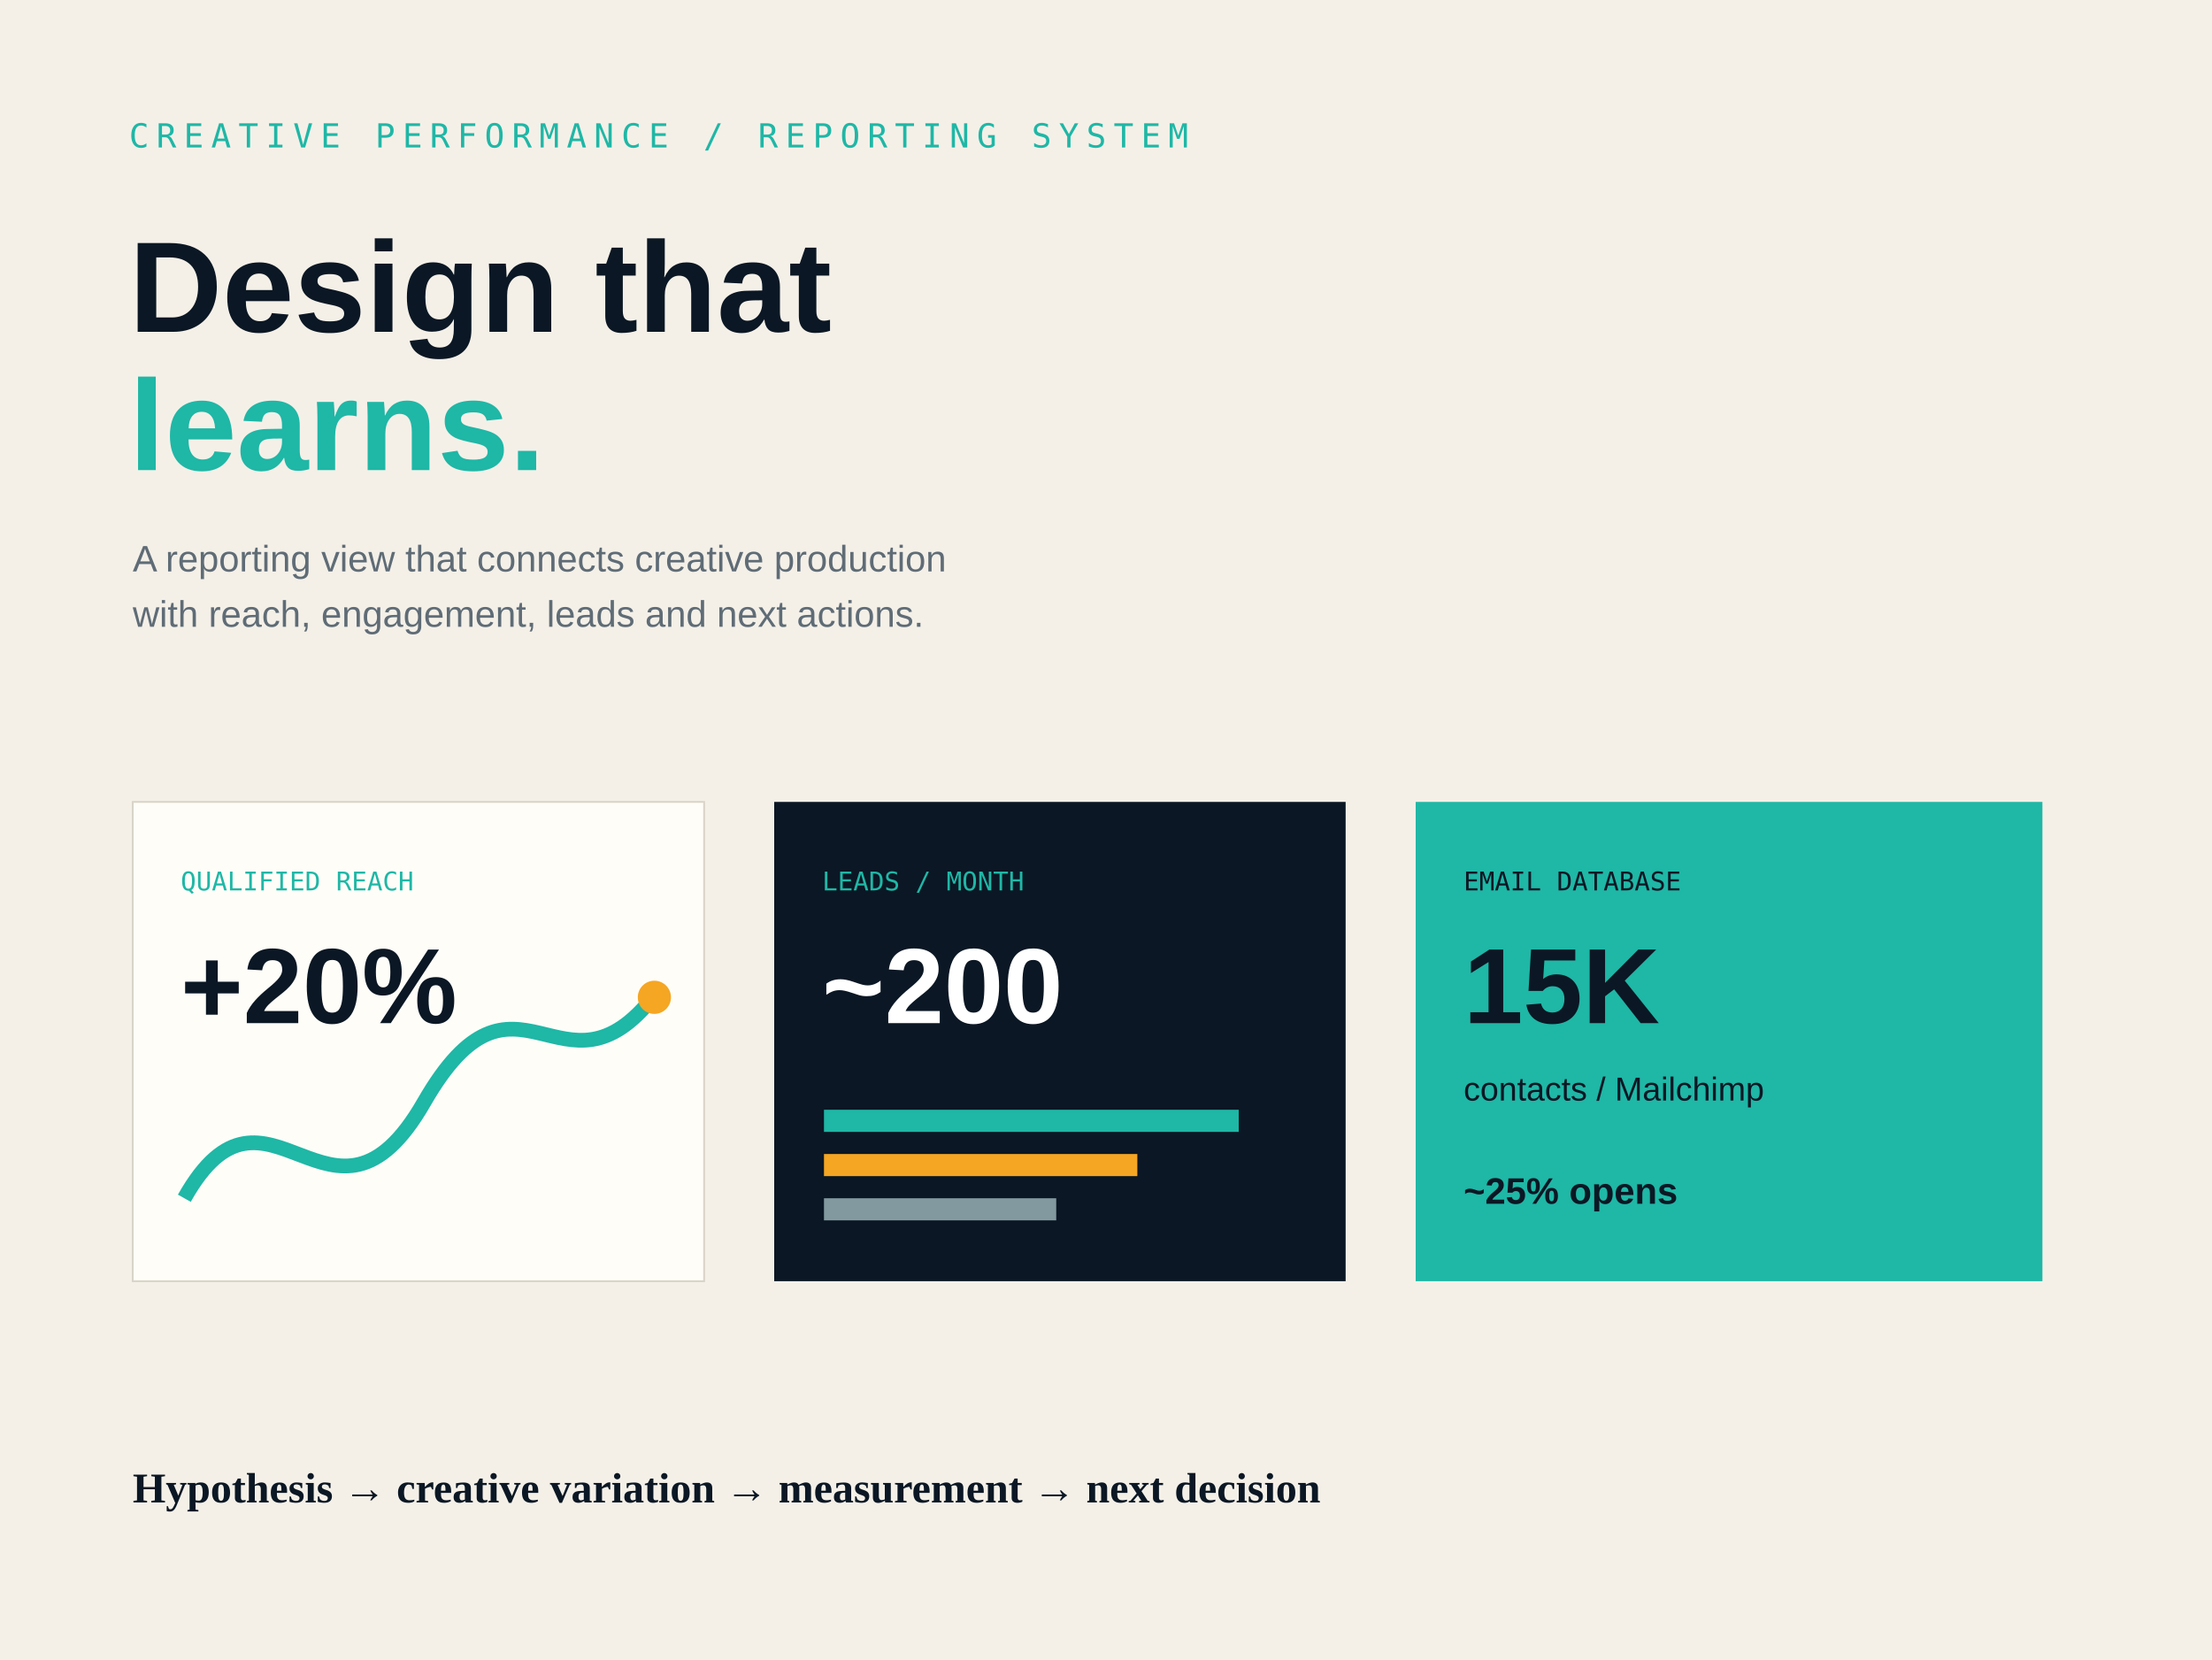
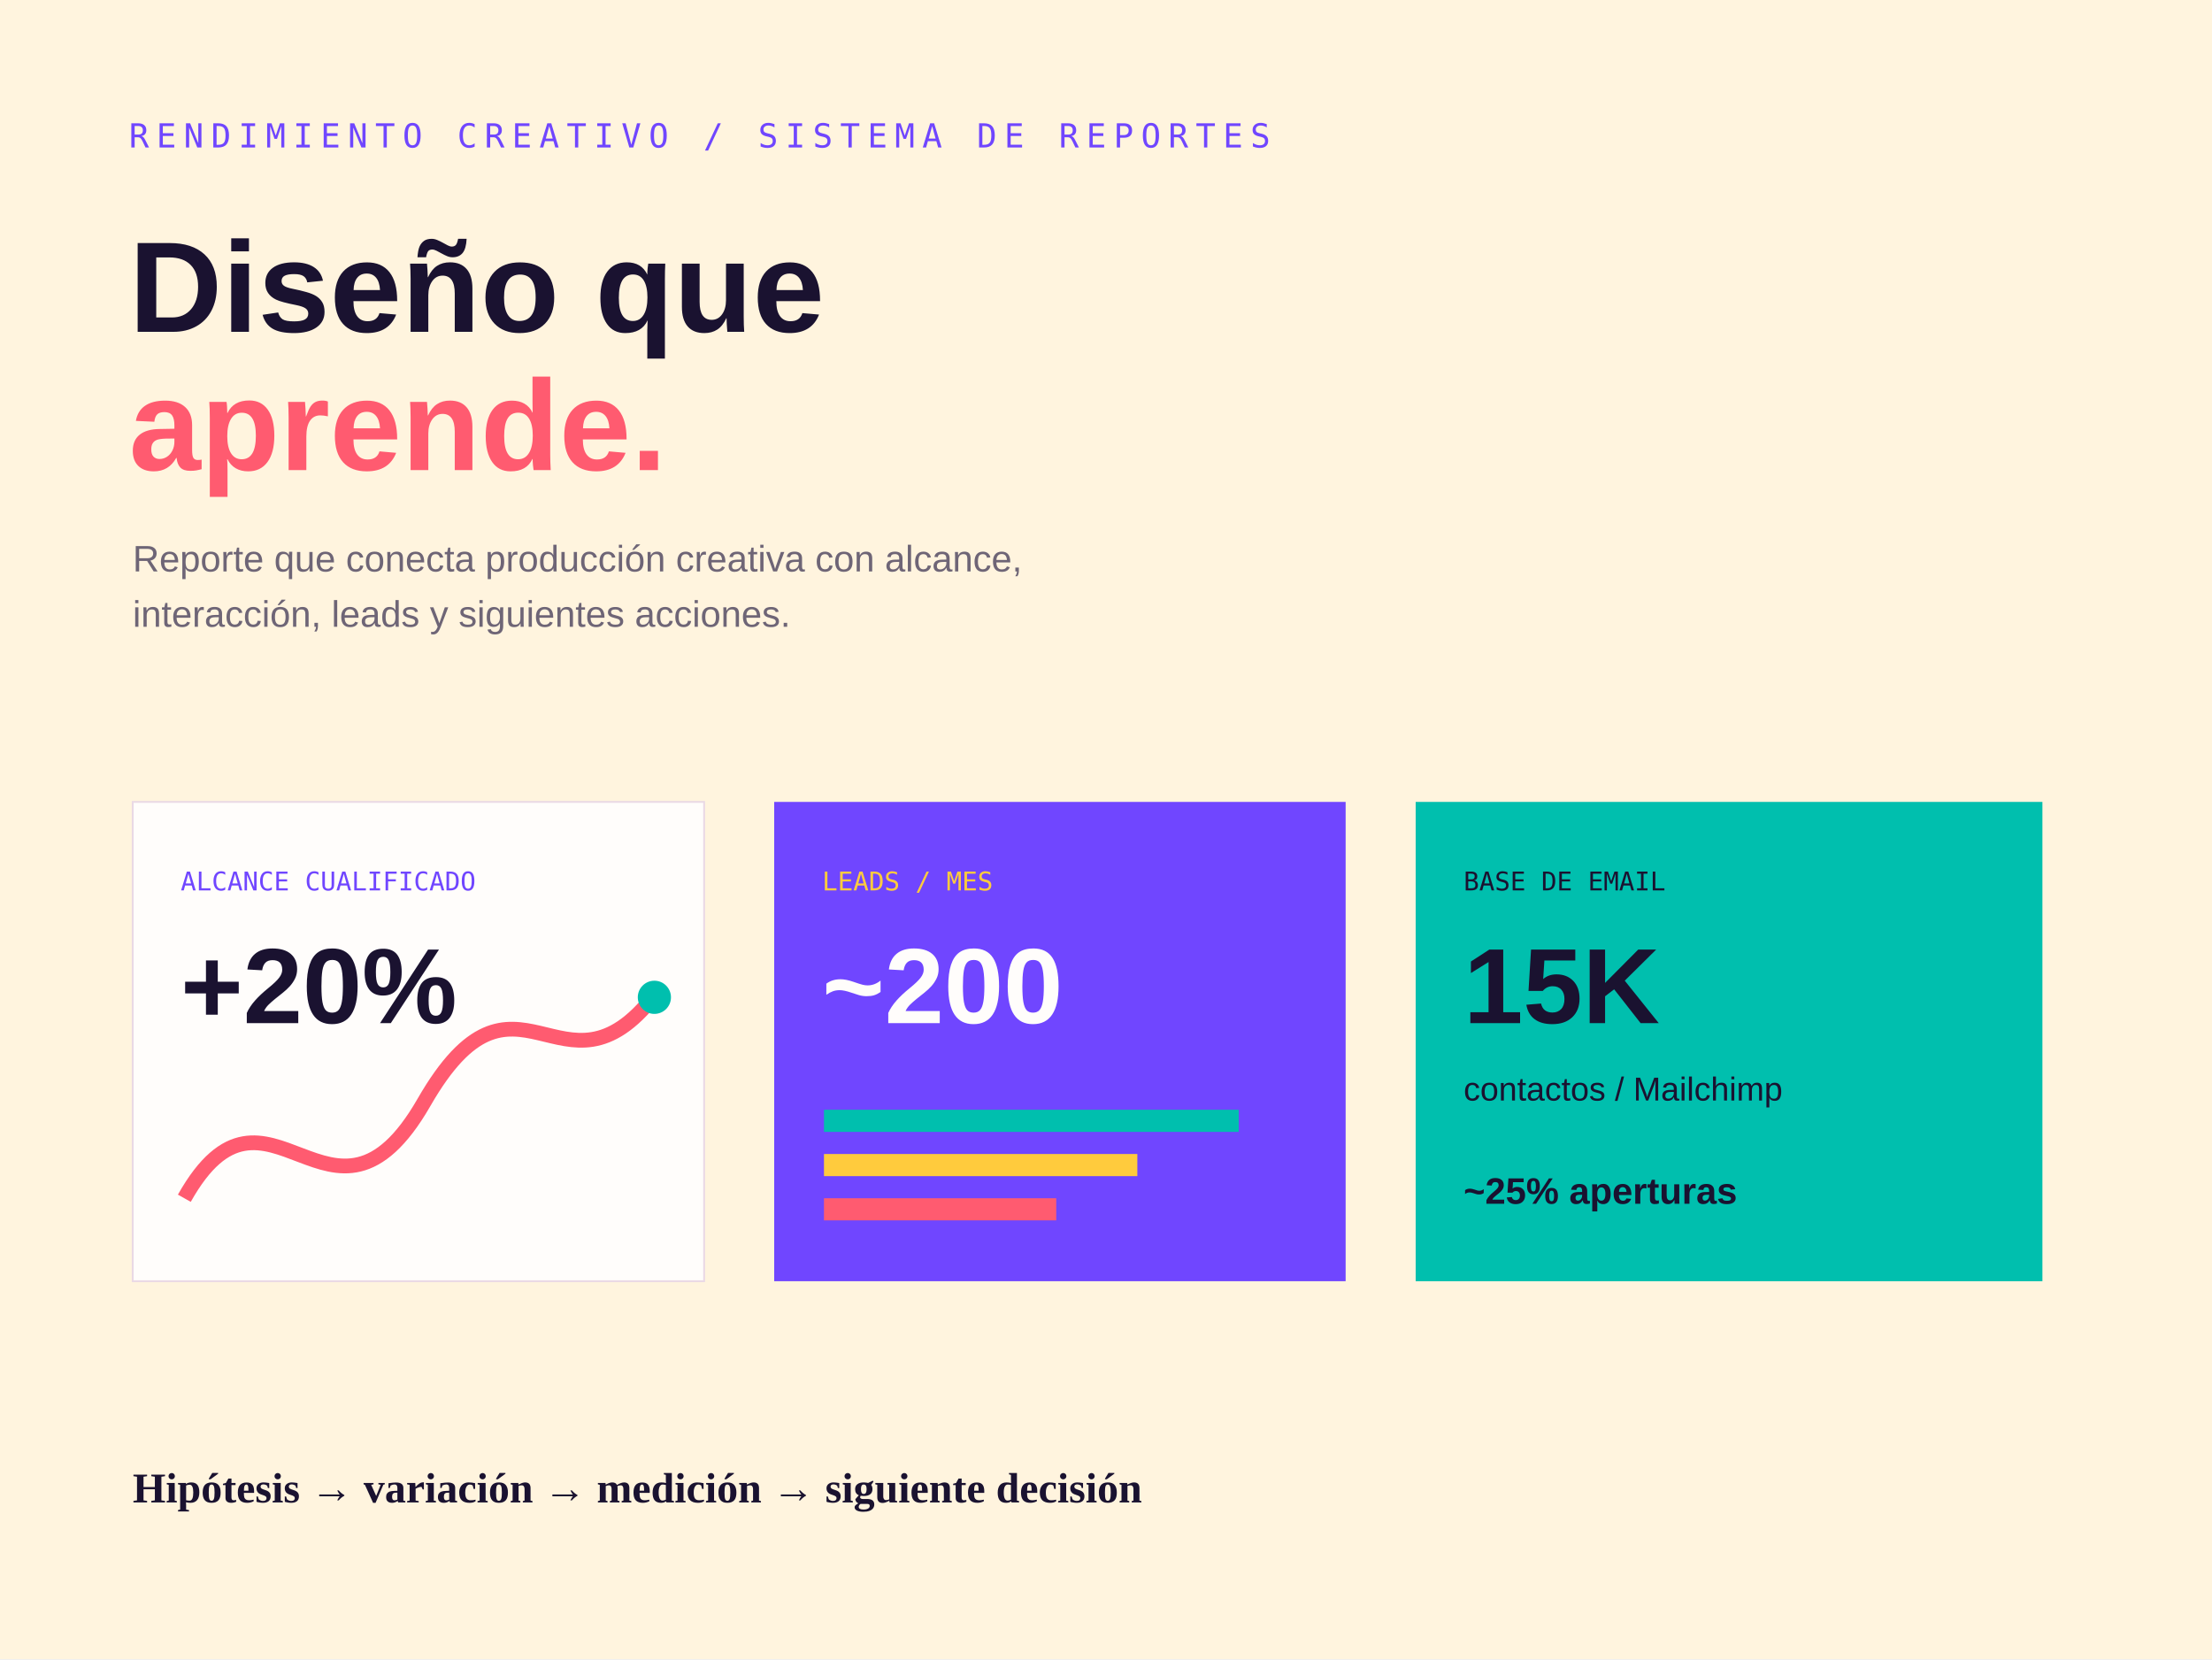
<svg xmlns="http://www.w3.org/2000/svg" viewBox="0 0 1200 900" role="img" aria-labelledby="title desc">
-   <rect width="1200" height="900" fill="#f4f0e8" />
+   <rect width="1200" height="900" fill="#fff4de" />
  <g font-family="Arial,sans-serif">
-     <text x="70" y="80" fill="#1fb7a6" font-family="monospace" font-size="18" letter-spacing="4">CREATIVE PERFORMANCE / REPORTING SYSTEM</text>
-     <text x="70" y="180" fill="#0b1724" font-size="70" font-weight="700">Design that</text>
-     <text x="70" y="255" fill="#1fb7a6" font-size="70" font-weight="700">learns.</text>
-     <text x="72" y="310" fill="#5f6c76" font-size="20">A reporting view that connects creative production</text>
-     <text x="72" y="340" fill="#5f6c76" font-size="20">with reach, engagement, leads and next actions.</text>
+     <text x="70" y="80" fill="#7046ff" font-family="monospace" font-size="18" letter-spacing="4">RENDIMIENTO CREATIVO / SISTEMA DE REPORTES</text>
+     <text x="70" y="180" fill="#1a1230" font-size="70" font-weight="700">Diseño que</text>
+     <text x="70" y="255" fill="#ff5b70" font-size="70" font-weight="700">aprende.</text>
+     <text x="72" y="310" fill="#6e6576" font-size="20">Reporte que conecta producción creativa con alcance,</text>
+     <text x="72" y="340" fill="#6e6576" font-size="20">interacción, leads y siguientes acciones.</text>
    <g transform="translate(72 435)">
-       <rect width="310" height="260" fill="#fffdf8" stroke="#d9d4c9" />
-       <text x="26" y="48" fill="#1fb7a6" font-family="monospace" font-size="14">QUALIFIED REACH</text>
-       <text x="26" y="120" fill="#0b1724" font-size="58" font-weight="700">+20%</text>
-       <path d="M28 215c45-80 80 35 130-52s75 6 125-58" fill="none" stroke="#1fb7a6" stroke-width="8" />
-       <circle cx="283" cy="106" r="9" fill="#f5a623" />
+       <rect width="310" height="260" fill="#fffdfb" stroke="#ead9e5" />
+       <text x="26" y="48" fill="#7046ff" font-family="monospace" font-size="14">ALCANCE CUALIFICADO</text>
+       <text x="26" y="120" fill="#1a1230" font-size="58" font-weight="700">+20%</text>
+       <path d="M28 215c45-80 80 35 130-52s75 6 125-58" fill="none" stroke="#ff5b70" stroke-width="8" />
+       <circle cx="283" cy="106" r="9" fill="#00bfae" />
    </g>
    <g transform="translate(420 435)">
-       <rect width="310" height="260" fill="#0b1724" />
-       <text x="26" y="48" fill="#1fb7a6" font-family="monospace" font-size="14">LEADS / MONTH</text>
-       <text x="26" y="120" fill="#fff" font-size="58" font-weight="700">~200</text>
-       <rect x="27" y="167" width="225" height="12" fill="#1fb7a6" />
-       <rect x="27" y="191" width="170" height="12" fill="#f5a623" />
-       <rect x="27" y="215" width="126" height="12" fill="#8299a0" />
+       <rect width="310" height="260" fill="#7046ff" />
+       <text x="26" y="48" fill="#ffcb3d" font-family="monospace" font-size="14">LEADS / MES</text>
+       <text x="26" y="120" fill="#fffdfb" font-size="58" font-weight="700">~200</text>
+       <rect x="27" y="167" width="225" height="12" fill="#00bfae" />
+       <rect x="27" y="191" width="170" height="12" fill="#ffcb3d" />
+       <rect x="27" y="215" width="126" height="12" fill="#ff5b70" />
    </g>
    <g transform="translate(768 435)">
-       <rect width="340" height="260" fill="#1fb7a6" />
-       <text x="26" y="48" fill="#0b1724" font-family="monospace" font-size="14">EMAIL DATABASE</text>
-       <text x="26" y="120" fill="#0b1724" font-size="58" font-weight="700">15K</text>
-       <text x="26" y="162" fill="#0b1724" font-size="18">contacts / Mailchimp</text>
-       <text x="26" y="218" fill="#0b1724" font-size="20" font-weight="700">~25% opens</text>
+       <rect width="340" height="260" fill="#00bfae" />
+       <text x="26" y="48" fill="#1a1230" font-family="monospace" font-size="14">BASE DE EMAIL</text>
+       <text x="26" y="120" fill="#1a1230" font-size="58" font-weight="700">15K</text>
+       <text x="26" y="162" fill="#1a1230" font-size="18">contactos / Mailchimp</text>
+       <text x="26" y="218" fill="#1a1230" font-size="20" font-weight="700">~25% aperturas</text>
    </g>
  </g>
-   <text x="72" y="815" fill="#0b1724" font-size="23" font-weight="700">Hypothesis → creative variation → measurement → next decision</text>
+   <text x="72" y="815" fill="#1a1230" font-size="23" font-weight="700">Hipótesis → variación → medición → siguiente decisión</text>
</svg>
